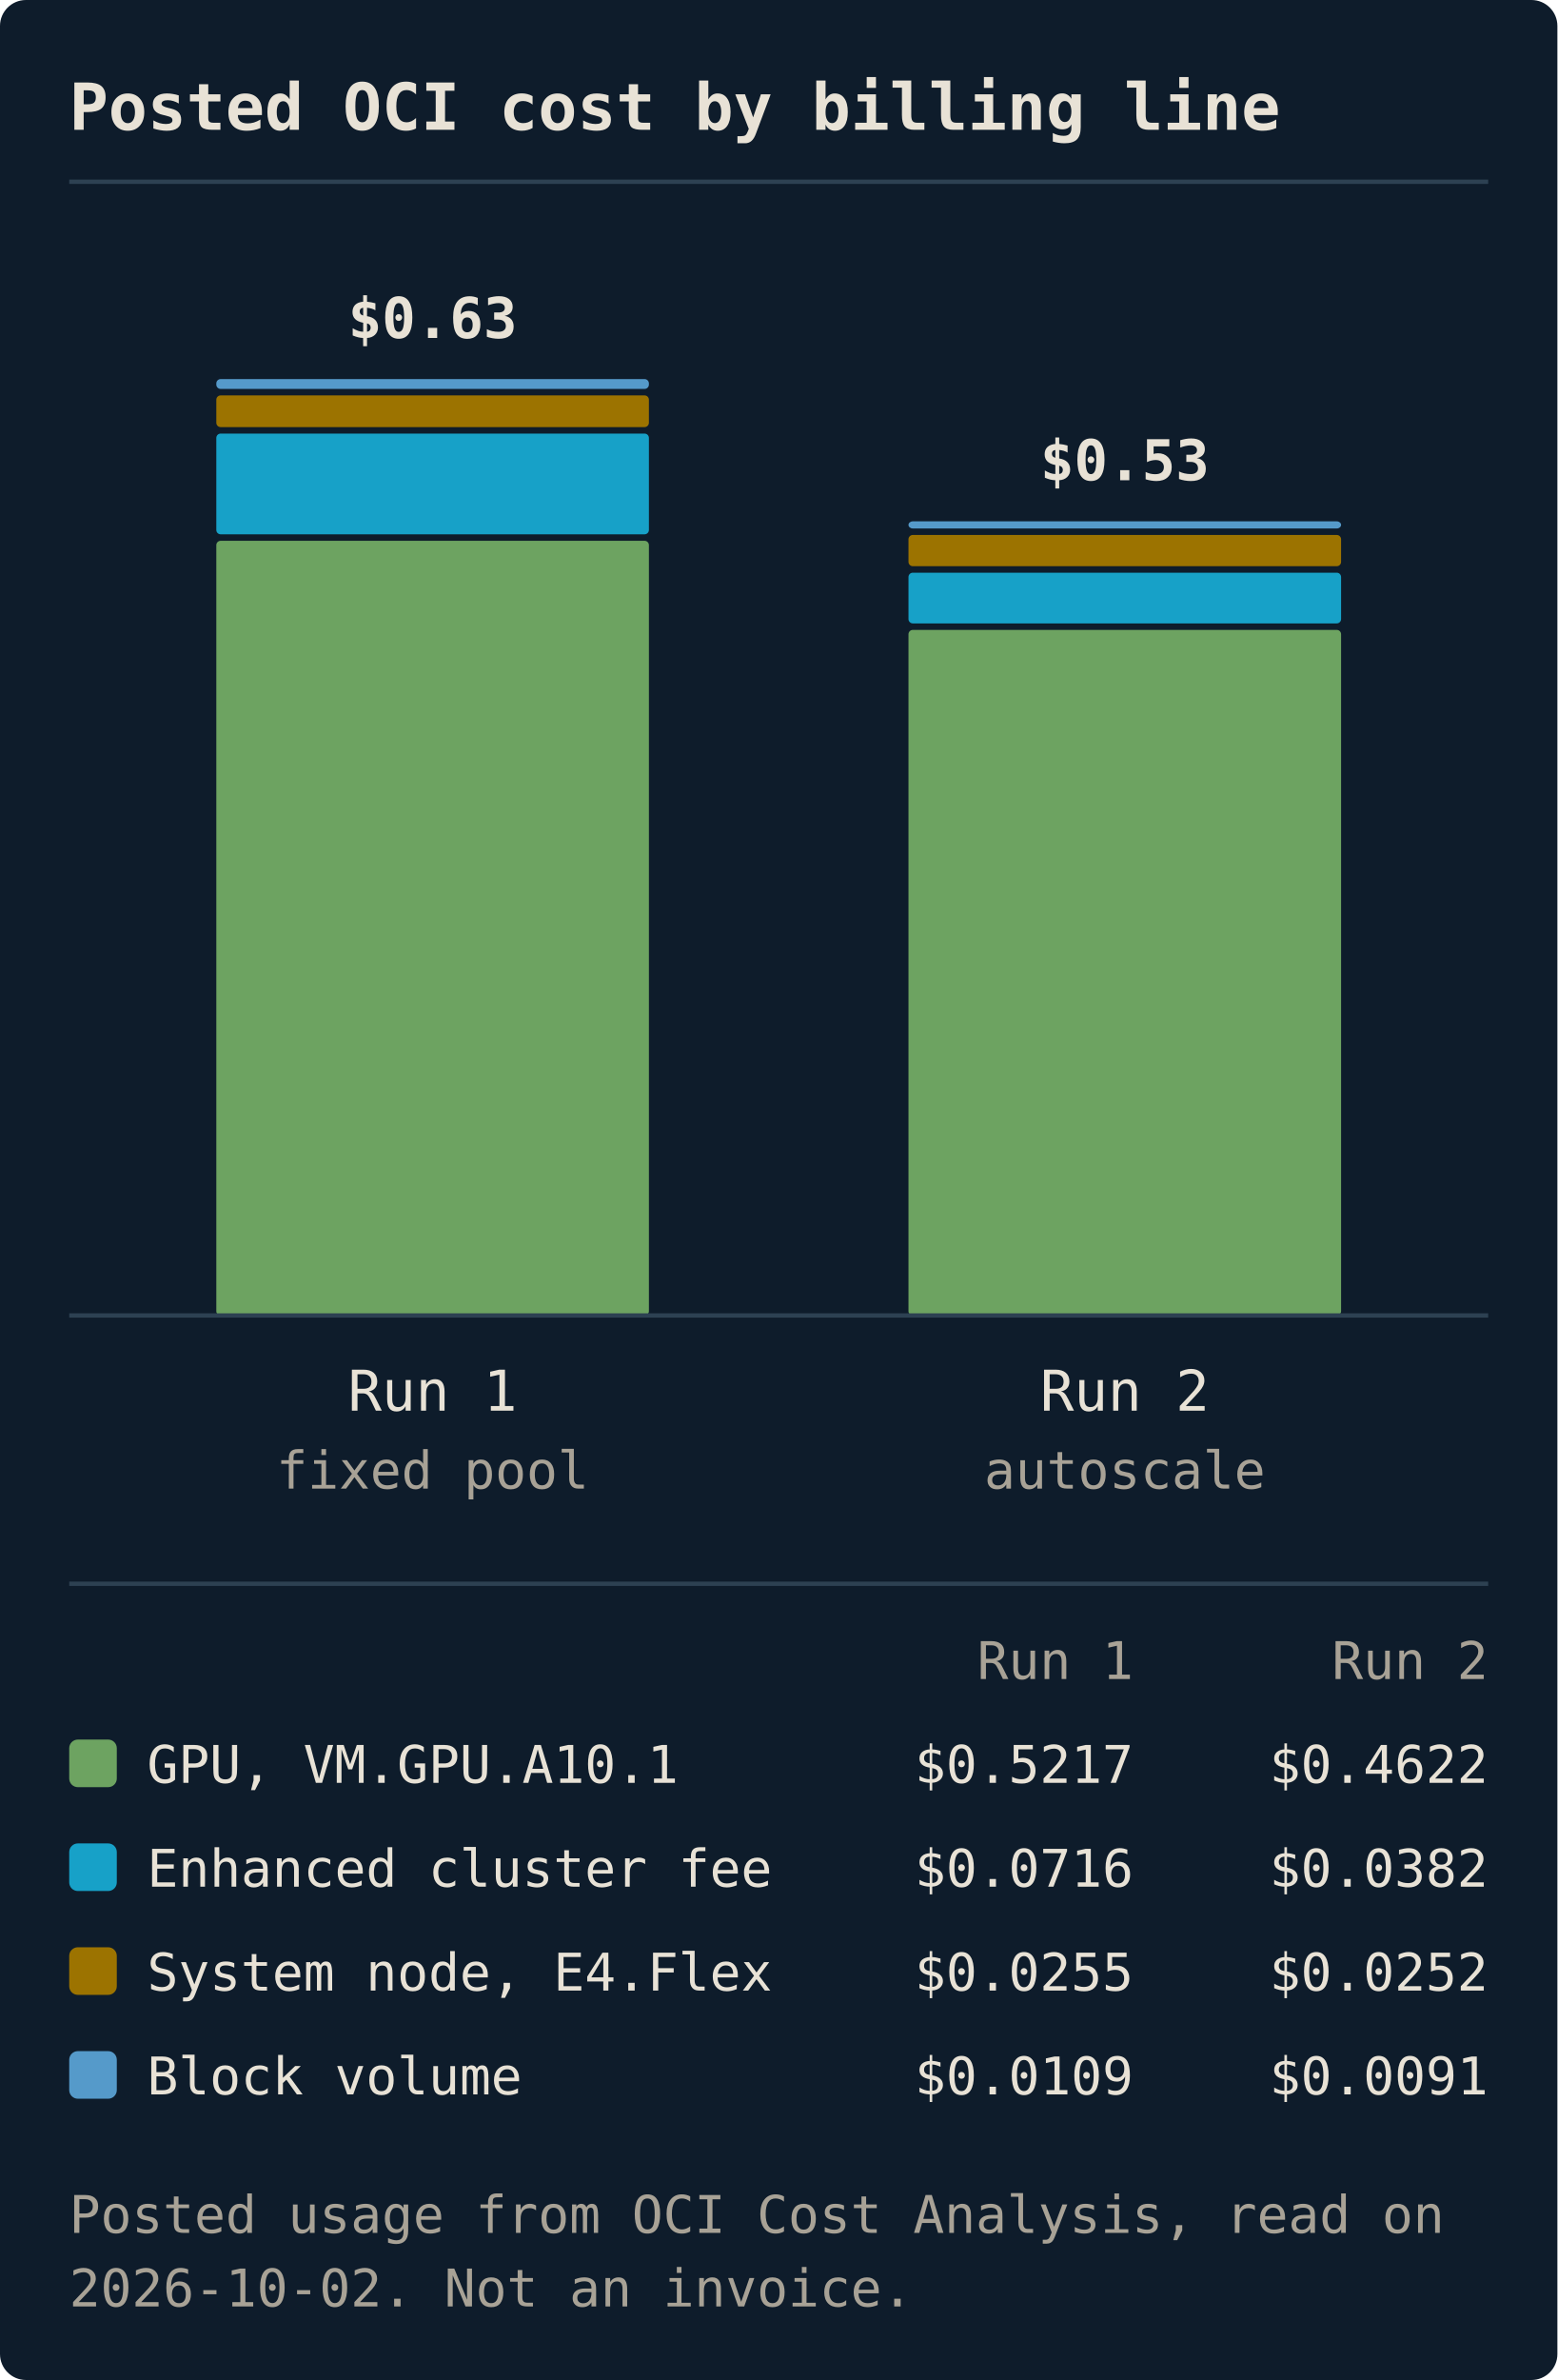
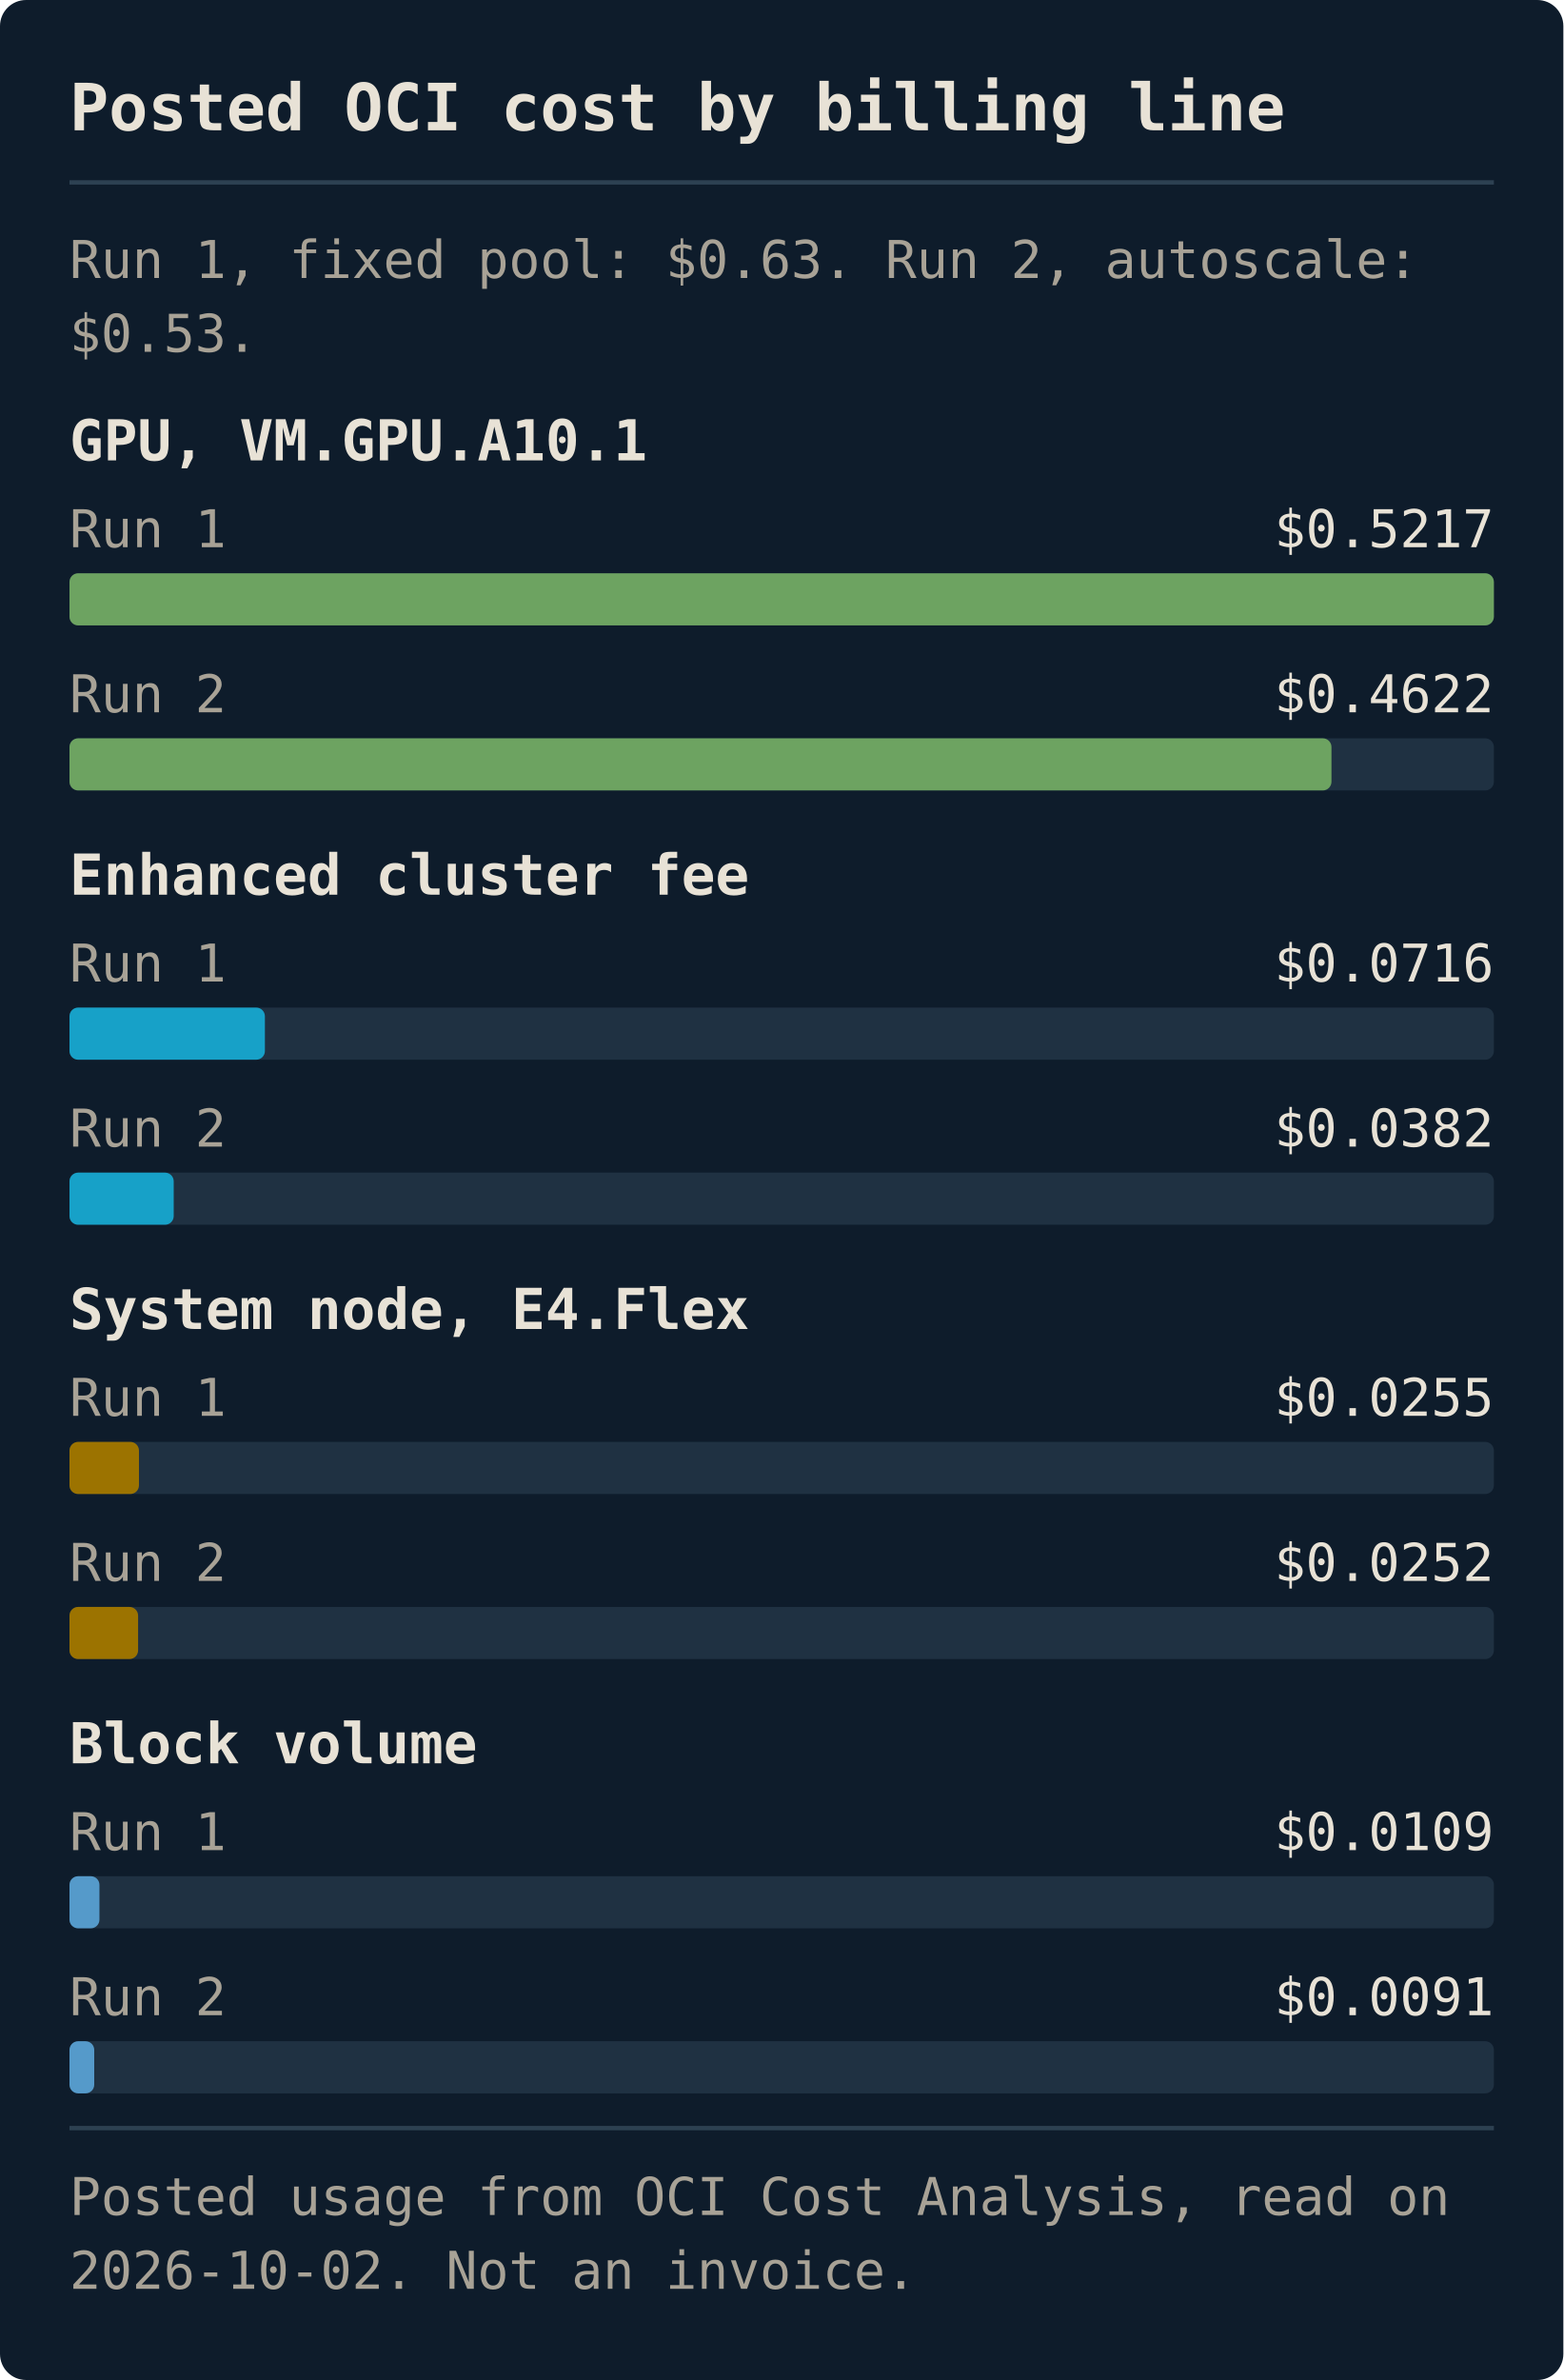
- <svg xmlns="http://www.w3.org/2000/svg" viewBox="0 0 360 550" role="img" font-family="ui-monospace, &quot;SFMono-Regular&quot;, &quot;SF Mono&quot;, Menlo, Consolas, monospace">
-   <rect width="360" height="550" rx="6" fill="#0E1C2B" />
+ <svg xmlns="http://www.w3.org/2000/svg" viewBox="0 0 360 548" role="img" font-family="ui-monospace, &quot;SFMono-Regular&quot;, &quot;SF Mono&quot;, Menlo, Consolas, monospace">
+   <rect width="360" height="548" rx="6" fill="#0E1C2B" />
  <text x="16" y="30" font-size="15" fill="#E8E2D6" font-weight="600">Posted OCI cost by billing line</text>
  <line x1="16" y1="42" x2="344" y2="42" stroke="#2D4152" />
-   <rect x="50.0" y="124.975" width="100.0" height="179.025" rx="1" fill="#6DA361" />
-   <rect x="50.0" y="100.199" width="100.0" height="23.276" rx="1" fill="#17A1C8" />
-   <rect x="50.0" y="91.376" width="100.0" height="7.324" rx="1" fill="#9C7300" />
-   <rect x="50.0" y="87.604" width="100.0" height="2.272" rx="1" fill="#559ACA" />
-   <text x="100" y="78.104" font-size="13" fill="#E8E2D6" text-anchor="middle" font-weight="600">$0.63</text>
-   <text x="100" y="326" font-size="13" fill="#E8E2D6" text-anchor="middle">Run 1</text>
-   <text x="100" y="344" font-size="12" fill="#A8A296" text-anchor="middle">fixed pool</text>
-   <rect x="210.0" y="145.564" width="100.0" height="158.436" rx="1" fill="#6DA361" />
-   <rect x="210.0" y="132.346" width="100.0" height="11.718" rx="1" fill="#17A1C8" />
-   <rect x="210.0" y="123.626" width="100.0" height="7.22" rx="1" fill="#9C7300" />
-   <rect x="210.0" y="120.477" width="100.0" height="1.649" rx="1" fill="#559ACA" />
-   <text x="260" y="110.977" font-size="13" fill="#E8E2D6" text-anchor="middle" font-weight="600">$0.53</text>
-   <text x="260" y="326" font-size="13" fill="#E8E2D6" text-anchor="middle">Run 2</text>
-   <text x="260" y="344" font-size="12" fill="#A8A296" text-anchor="middle">autoscale</text>
-   <line x1="16" y1="304" x2="344" y2="304" stroke="#2D4152" />
-   <line x1="16" y1="366" x2="344" y2="366" stroke="#2D4152" />
-   <text x="262" y="388" font-size="12" fill="#A8A296" text-anchor="end">Run 1</text>
-   <text x="344" y="388" font-size="12" fill="#A8A296" text-anchor="end">Run 2</text>
-   <rect x="16.0" y="402" width="11.0" height="11" rx="2" fill="#6DA361" />
-   <text x="34" y="412" font-size="12" fill="#E8E2D6">GPU, VM.GPU.A10.1</text>
-   <text x="262" y="412" font-size="12" fill="#E8E2D6" text-anchor="end">$0.5217</text>
-   <text x="344" y="412" font-size="12" fill="#E8E2D6" text-anchor="end">$0.4622</text>
-   <rect x="16.0" y="426" width="11.0" height="11" rx="2" fill="#17A1C8" />
-   <text x="34" y="436" font-size="12" fill="#E8E2D6">Enhanced cluster fee</text>
-   <text x="262" y="436" font-size="12" fill="#E8E2D6" text-anchor="end">$0.0716</text>
-   <text x="344" y="436" font-size="12" fill="#E8E2D6" text-anchor="end">$0.0382</text>
-   <rect x="16.0" y="450" width="11.0" height="11" rx="2" fill="#9C7300" />
-   <text x="34" y="460" font-size="12" fill="#E8E2D6">System node, E4.Flex</text>
-   <text x="262" y="460" font-size="12" fill="#E8E2D6" text-anchor="end">$0.0255</text>
-   <text x="344" y="460" font-size="12" fill="#E8E2D6" text-anchor="end">$0.0252</text>
-   <rect x="16.0" y="474" width="11.0" height="11" rx="2" fill="#559ACA" />
-   <text x="34" y="484" font-size="12" fill="#E8E2D6">Block volume</text>
-   <text x="262" y="484" font-size="12" fill="#E8E2D6" text-anchor="end">$0.0109</text>
-   <text x="344" y="484" font-size="12" fill="#E8E2D6" text-anchor="end">$0.0091</text>
-   <text x="16" y="516" font-size="12" fill="#A8A296">Posted usage from OCI Cost Analysis, read on</text>
-   <text x="16" y="533" font-size="12" fill="#A8A296">2026-10-02. Not an invoice.</text>
+   <text x="16" y="64" font-size="12" fill="#A8A296">Run 1, fixed pool: $0.63. Run 2, autoscale:</text>
+   <text x="16" y="81" font-size="12" fill="#A8A296">$0.53.</text>
+   <text x="16" y="106" font-size="13" fill="#E8E2D6" font-weight="600">GPU, VM.GPU.A10.1</text>
+   <text x="16" y="126" font-size="12" fill="#A8A296">Run 1</text>
+   <text x="344" y="126" font-size="12" fill="#E8E2D6" text-anchor="end">$0.5217</text>
+   <rect x="16.0" y="132" width="328.0" height="12" rx="2" fill="#1F3142" />
+   <rect x="16.0" y="132" width="328.0" height="12" rx="2" fill="#6DA361" />
+   <text x="16" y="164" font-size="12" fill="#A8A296">Run 2</text>
+   <text x="344" y="164" font-size="12" fill="#E8E2D6" text-anchor="end">$0.4622</text>
+   <rect x="16.0" y="170" width="328.0" height="12" rx="2" fill="#1F3142" />
+   <rect x="16.0" y="170" width="290.6" height="12" rx="2" fill="#6DA361" />
+   <text x="16" y="206" font-size="13" fill="#E8E2D6" font-weight="600">Enhanced cluster fee</text>
+   <text x="16" y="226" font-size="12" fill="#A8A296">Run 1</text>
+   <text x="344" y="226" font-size="12" fill="#E8E2D6" text-anchor="end">$0.0716</text>
+   <rect x="16.0" y="232" width="328.0" height="12" rx="2" fill="#1F3142" />
+   <rect x="16.0" y="232" width="45.0" height="12" rx="2" fill="#17A1C8" />
+   <text x="16" y="264" font-size="12" fill="#A8A296">Run 2</text>
+   <text x="344" y="264" font-size="12" fill="#E8E2D6" text-anchor="end">$0.0382</text>
+   <rect x="16.0" y="270" width="328.0" height="12" rx="2" fill="#1F3142" />
+   <rect x="16.0" y="270" width="24.0" height="12" rx="2" fill="#17A1C8" />
+   <text x="16" y="306" font-size="13" fill="#E8E2D6" font-weight="600">System node, E4.Flex</text>
+   <text x="16" y="326" font-size="12" fill="#A8A296">Run 1</text>
+   <text x="344" y="326" font-size="12" fill="#E8E2D6" text-anchor="end">$0.0255</text>
+   <rect x="16.0" y="332" width="328.0" height="12" rx="2" fill="#1F3142" />
+   <rect x="16.0" y="332" width="16.0" height="12" rx="2" fill="#9C7300" />
+   <text x="16" y="364" font-size="12" fill="#A8A296">Run 2</text>
+   <text x="344" y="364" font-size="12" fill="#E8E2D6" text-anchor="end">$0.0252</text>
+   <rect x="16.0" y="370" width="328.0" height="12" rx="2" fill="#1F3142" />
+   <rect x="16.0" y="370" width="15.8" height="12" rx="2" fill="#9C7300" />
+   <text x="16" y="406" font-size="13" fill="#E8E2D6" font-weight="600">Block volume</text>
+   <text x="16" y="426" font-size="12" fill="#A8A296">Run 1</text>
+   <text x="344" y="426" font-size="12" fill="#E8E2D6" text-anchor="end">$0.0109</text>
+   <rect x="16.0" y="432" width="328.0" height="12" rx="2" fill="#1F3142" />
+   <rect x="16.0" y="432" width="6.9" height="12" rx="2" fill="#559ACA" />
+   <text x="16" y="464" font-size="12" fill="#A8A296">Run 2</text>
+   <text x="344" y="464" font-size="12" fill="#E8E2D6" text-anchor="end">$0.0091</text>
+   <rect x="16.0" y="470" width="328.0" height="12" rx="2" fill="#1F3142" />
+   <rect x="16.0" y="470" width="5.7" height="12" rx="2" fill="#559ACA" />
+   <line x1="16" y1="490" x2="344" y2="490" stroke="#2D4152" />
+   <text x="16" y="510" font-size="12" fill="#A8A296">Posted usage from OCI Cost Analysis, read on</text>
+   <text x="16" y="527" font-size="12" fill="#A8A296">2026-10-02. Not an invoice.</text>
</svg>
